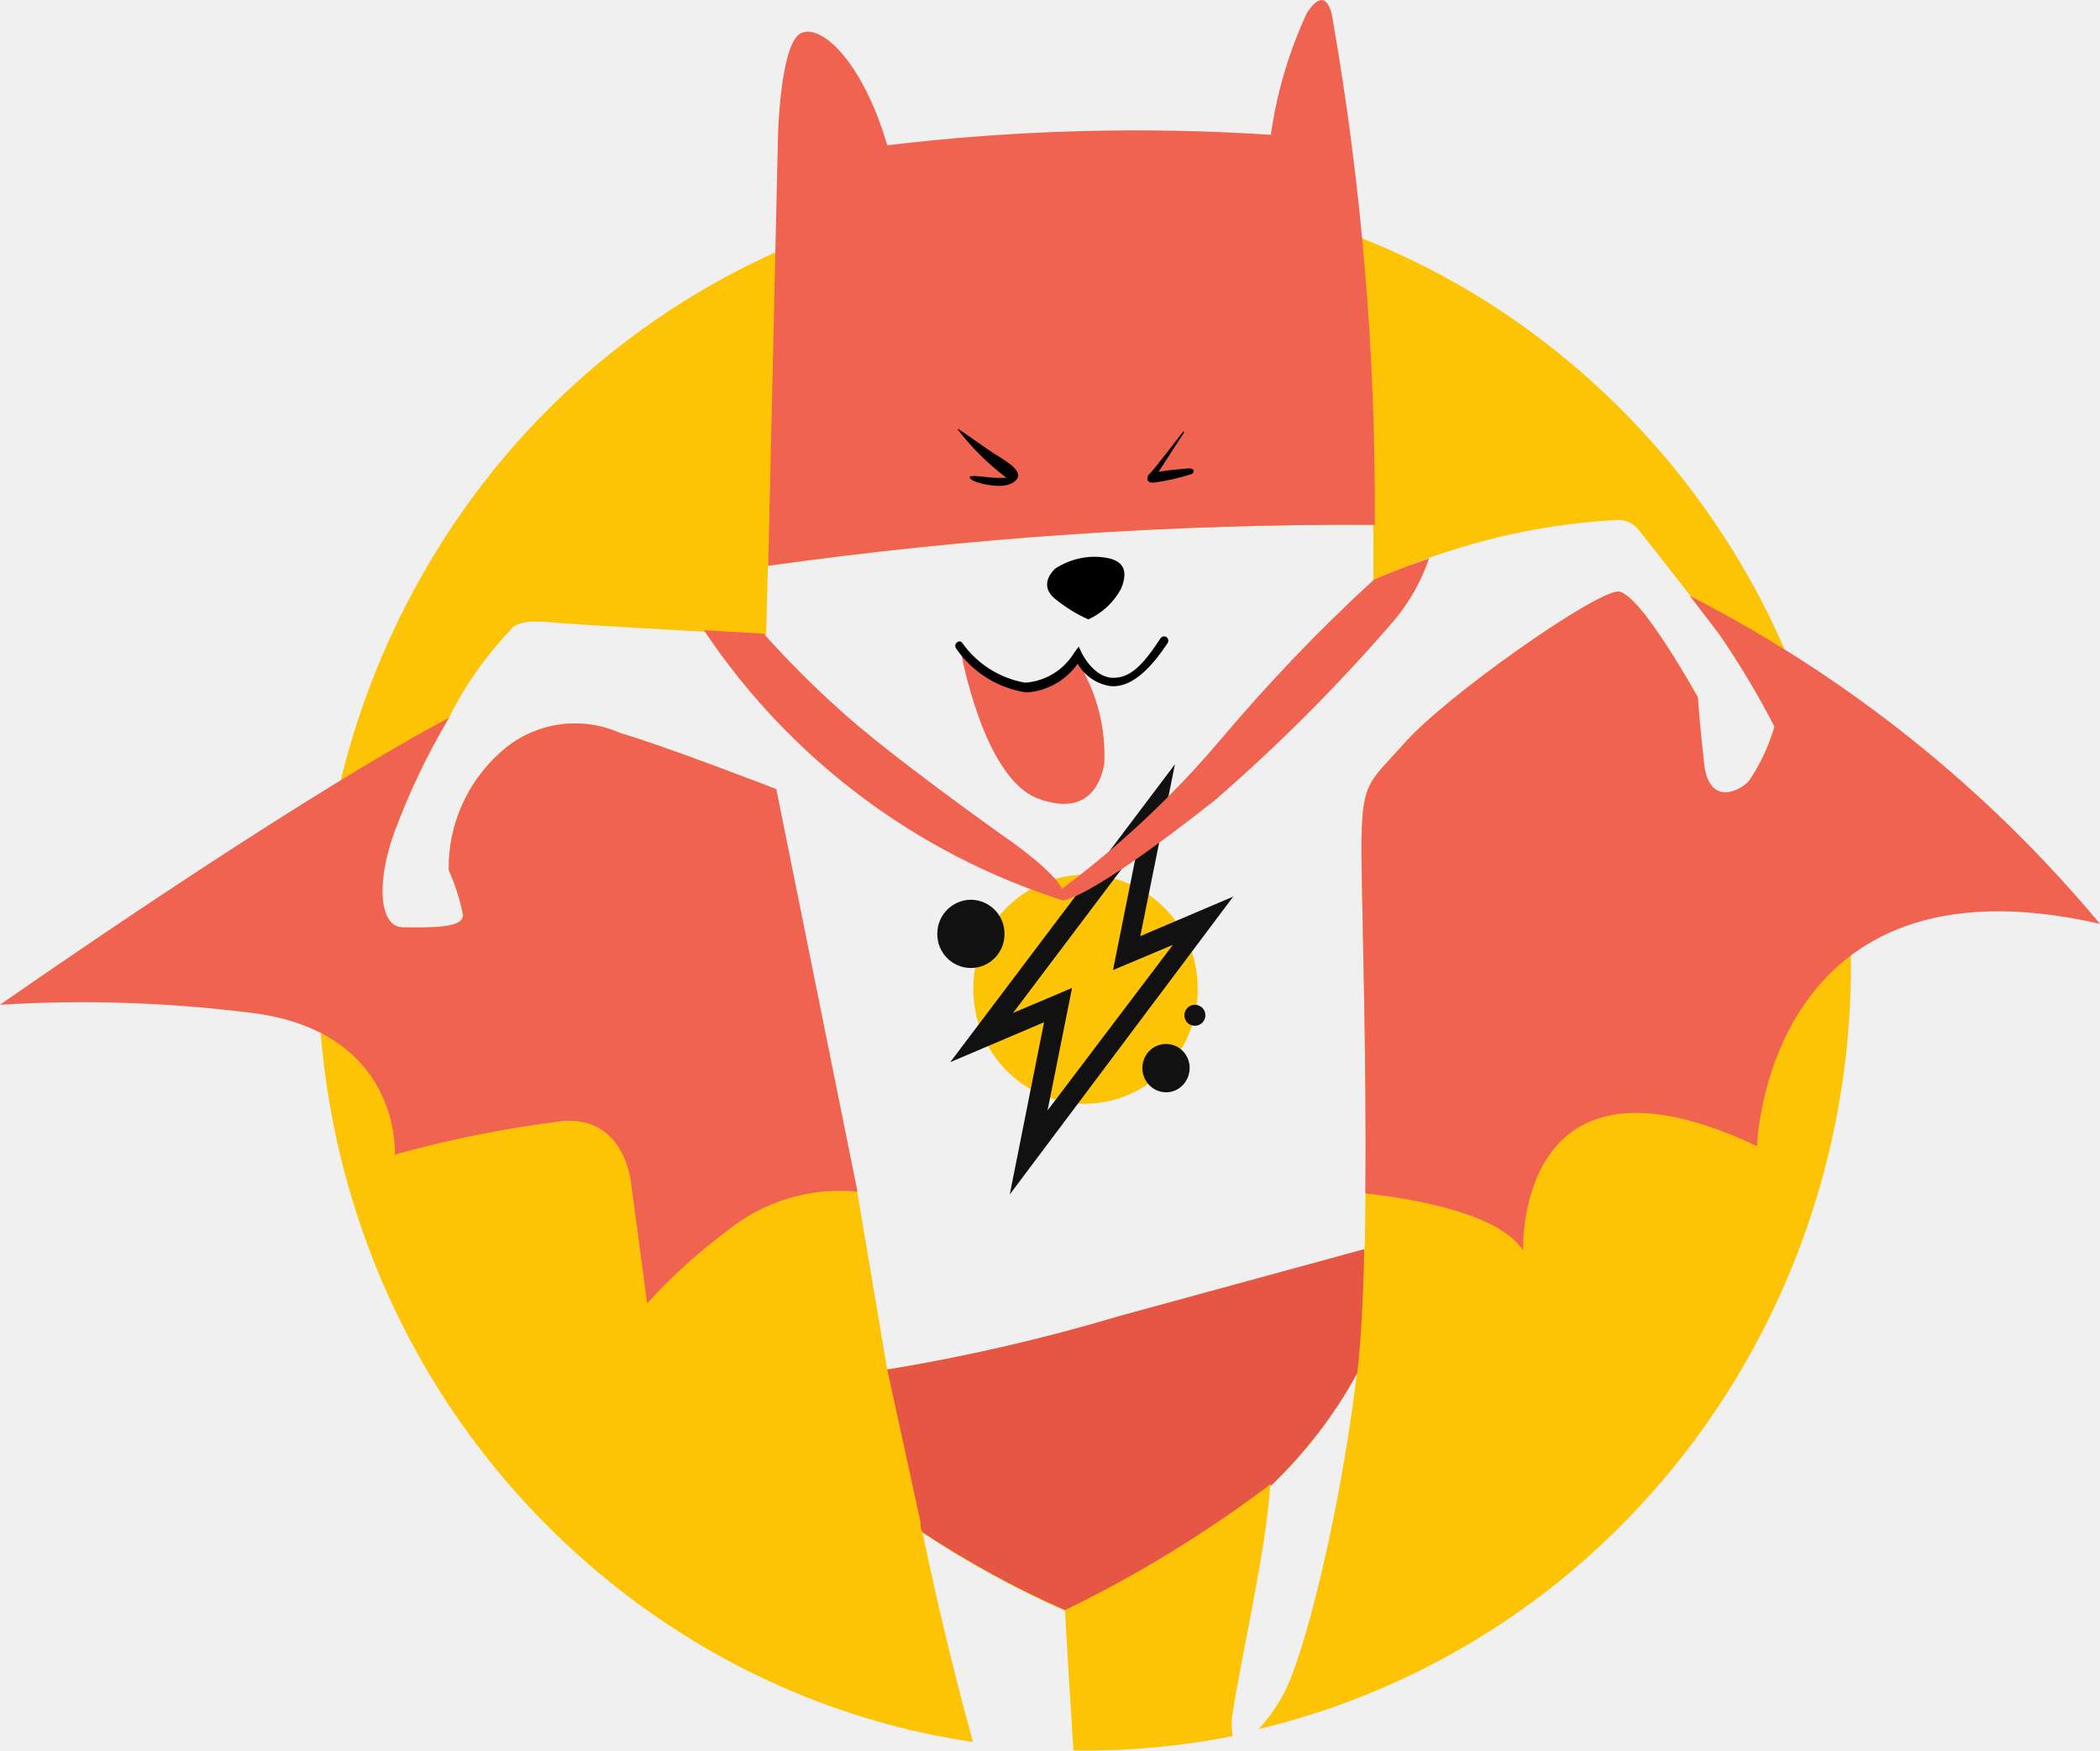
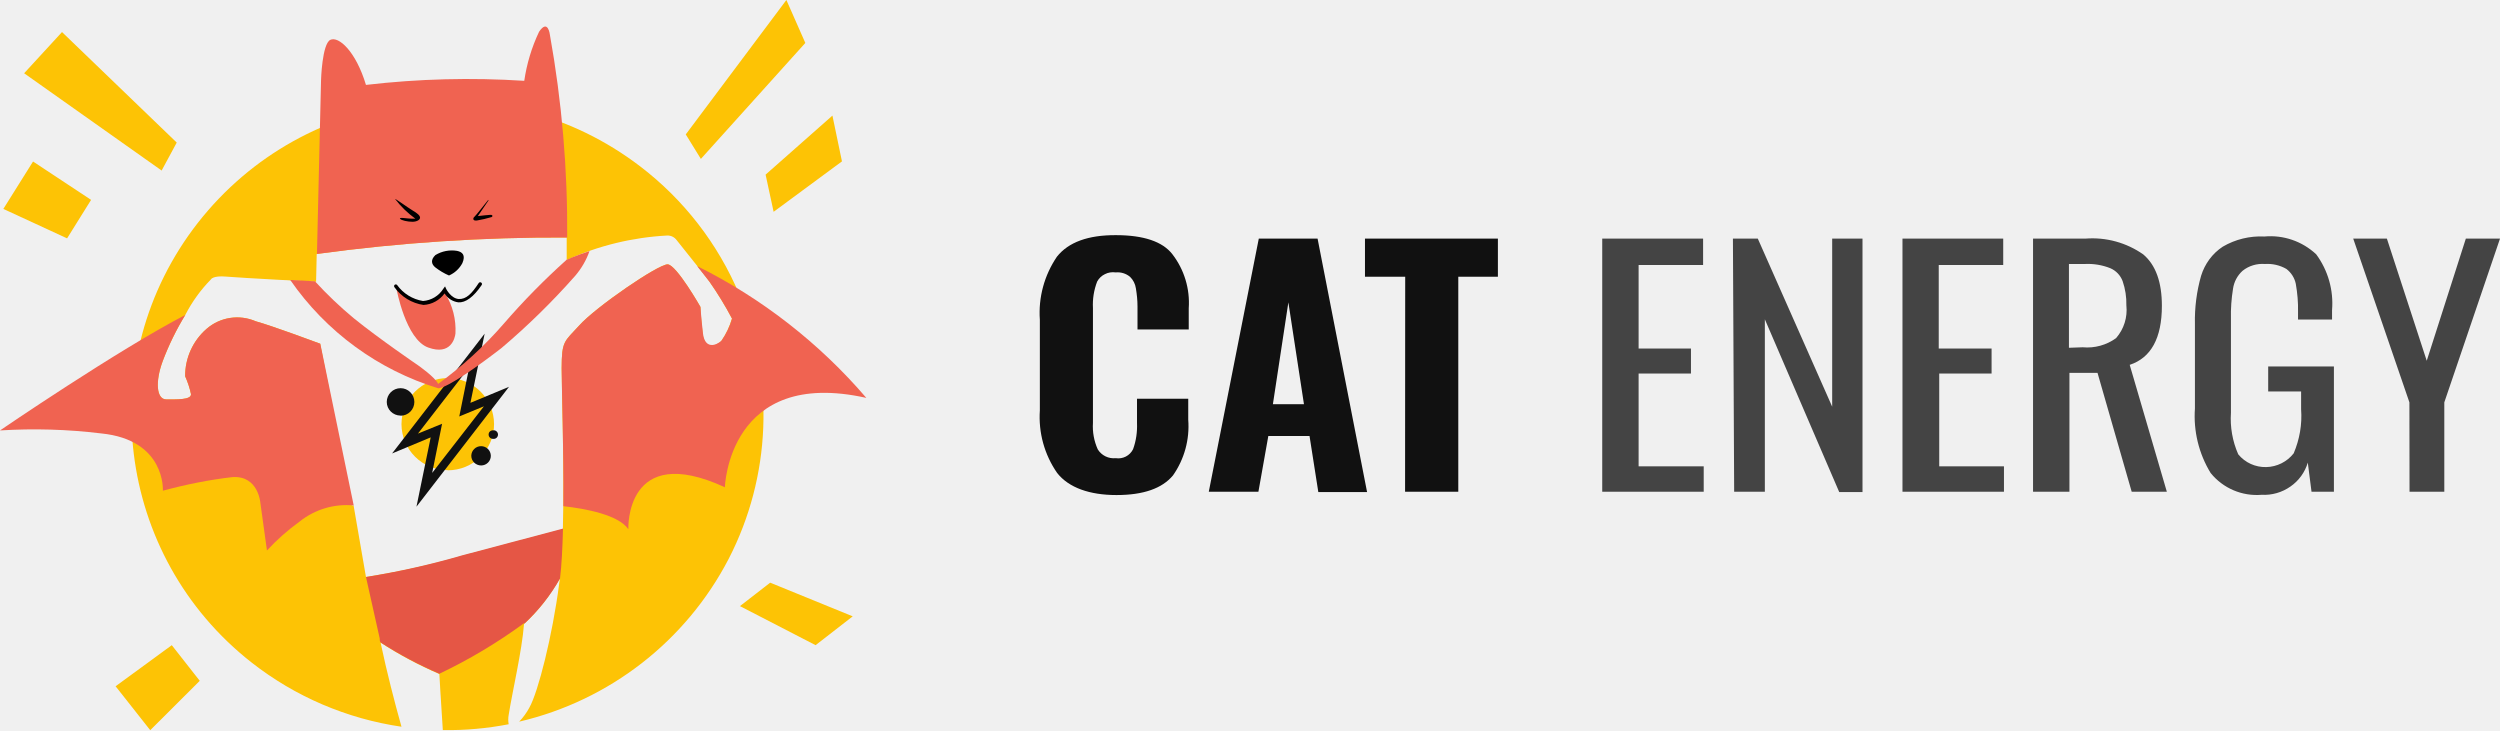
- <svg xmlns="http://www.w3.org/2000/svg" viewBox="0 0 60 50" fill="none">
-   <path d="M51.2 19.05a22.3 22.3 0 0 0-6.88-9.13 21.5 21.5 0 0 0-21.62-2.95 21.95 21.95 0 0 0-9 6.97 22.76 22.76 0 0 0-3.04 22.04 22.31 22.31 0 0 0 6.78 9.22c3 2.42 6.57 4 10.36 4.56-.5-1.82-1-3.84-1.44-5.98 1.29.86 2.65 1.6 4.07 2.23 0 0 .1 1.88.24 3.99a21.7 21.7 0 0 0 4.55-.41 1.9 1.9 0 0 1 0-.67c.25-1.63.94-4.57 1.07-6.46.99-.94 1.83-2.03 2.48-3.24l-.05.39c-.47 3.71-1.45 7.68-2.05 8.78-.2.37-.43.7-.71 1 3.1-.74 6-2.16 8.5-4.15 2.5-2 4.55-4.53 6-7.42a22.73 22.73 0 0 0 .75-18.77Zm-1.25 3.3c-.38.38-1.15.64-1.28-.5a30.8 30.8 0 0 1-.16-1.93s-1.65-2.99-2.27-3.02c-.62-.04-4.99 3.02-6.14 4.36-1 1.12-1.2 1.05-1.2 3.03 0 1.49.19 7.12.09 11.43l-6.97 1.9a53.8 53.8 0 0 1-6.67 1.5l-.86-5.09h-.12l-2.2-11.49s-3.25-1.26-4.45-1.6a3.16 3.16 0 0 0-3.42.55 4.42 4.42 0 0 0-1.48 3.36c.18.4.32.83.4 1.27.05.42-1.02.37-1.7.37-.69 0-.79-1.25-.25-2.73a19.9 19.9 0 0 1 1.56-3.26c.46-.93 1.06-1.78 1.77-2.52 0 0 .12-.3 1.07-.21.95.09 6.22.37 6.22.37l.05-1.98c5.73-.8 11.51-1.2 17.3-1.17v1.6a18.95 18.95 0 0 1 6.97-1.74.76.76 0 0 1 .65.34c.3.37 2.06 2.61 2.27 2.94.57.83 1.1 1.7 1.57 2.61a5.5 5.5 0 0 1-.75 1.6v.02Z" fill="#FDC305" />
-   <path d="m48.28 17.02.86 1.12c.57.84 1.1 1.72 1.56 2.62a5.5 5.5 0 0 1-.73 1.55c-.38.38-1.16.63-1.28-.5-.13-1.14-.18-1.89-.18-1.89s-1.65-2.99-2.27-3.02c-.62-.04-4.99 3.02-6.14 4.36-1 1.12-1.2 1.05-1.2 3.03 0 1.3.15 5.8.11 9.8 1.55.17 3.83.6 4.51 1.63 0 0-.25-6.26 6.68-2.98 0 0 .24-8.54 9.8-6.35a37.5 37.5 0 0 0-11.72-9.37Zm-9-2.02c.03-4.84-.37-9.67-1.2-14.43 0 0-.13-1.13-.74-.2-.51 1.1-.86 2.27-1.03 3.48a59.42 59.42 0 0 0-10.96.3c-.7-2.4-1.9-3.49-2.47-3.2-.58.29-.65 2.86-.65 2.86l-.28 12.35a121 121 0 0 1 17.33-1.17Z" fill="#F06351" />
-   <path d="M38.78 39.22c.11-.93.17-2.17.2-3.54l-6.96 1.9a53.8 53.8 0 0 1-6.67 1.54l.95 4.36c0 .1 0 .2.06.29 1.3.85 2.65 1.6 4.07 2.22 2.07-1 4.04-2.21 5.88-3.6v.05c.98-.94 1.82-2.02 2.47-3.22Z" fill="#E55645" />
-   <path d="M27.37 12.26c-.05-.08.85.6 1.2.8.35.22.52.37.52.52 0 .15-.22.3-.53.3-.3 0-.78-.1-.85-.23-.07-.12.51 0 .8 0h.25c-.53-.4-1-.86-1.4-1.39Zm6.41.1s-.86 1.12-.93 1.17c-.08.05-.15.3.16.25.35-.05.7-.13 1.04-.24.1-.06.06-.18-.1-.16-.16.02-.58.04-.85.1l.72-1.11s.03-.1-.04-.01Zm-2.68 5.33c.4-.18.72-.49.93-.87.24-.58 0-.8-.38-.88-.52-.1-1.05.01-1.5.3-.33.32-.29.64 0 .87.3.24.6.43.94.58Z" fill="#000" />
-   <path d="M30.79 18.79a1.46 1.46 0 0 1-1.25.86c-.47.04-.94-.1-1.32-.39a1.7 1.7 0 0 1-.45-.4.85.85 0 0 0-.31-.21s.64 3.59 2.2 4.16c1.55.58 1.84-.66 1.89-1 .05-.99-.2-1.97-.7-2.82 0-.26-.02-.09-.06-.2Z" fill="#F06351" />
-   <path d="M29.33 19.78a2.96 2.96 0 0 1-2-1.24.13.13 0 0 1 0-.18.12.12 0 0 1 .13-.03l.03.03a2.78 2.78 0 0 0 1.8 1.14 1.78 1.78 0 0 0 1.41-.87l.12-.16.09.19s.32.66.85.7c.53.03.9-.37 1.4-1.13a.12.12 0 0 1 .17-.03c.02.01.04.04.05.08 0 .03 0 .06-.02.09-.57.86-1.1 1.27-1.62 1.23a1.3 1.3 0 0 1-.95-.64 1.95 1.95 0 0 1-1.46.82Z" fill="#000" />
-   <path d="M31 31.53a3.25 3.25 0 0 0 3.22-3.27 3.25 3.25 0 0 0-3.21-3.28 3.24 3.24 0 0 0-3.2 3.28c0 1.8 1.43 3.27 3.2 3.27Z" fill="#FDC305" />
-   <path d="m35.26 25.6-2.68 1.14.99-4.91-6.42 8.51 2.68-1.14-.98 4.92 6.4-8.53Zm-6.32 3.34 3.56-4.72-.7 3.49 1.71-.72-3.58 4.73.7-3.5-1.7.72Zm-1.2-1.29c.53 0 .96-.43.96-.97a.97.97 0 0 0-.96-.98.97.97 0 0 0-.96.98c0 .54.43.97.96.97Zm5.58 3.55c.37 0 .67-.31.67-.7 0-.37-.3-.68-.67-.68-.38 0-.68.3-.68.69 0 .38.3.69.68.69Zm.82-1.9a.3.3 0 0 0 .3-.3.3.3 0 0 0-.3-.3.3.3 0 0 0-.3.3c0 .17.13.3.3.3Z" fill="#111" />
-   <path d="M39.24 16.57c-1.55 1.42-3 2.94-4.36 4.55a27.48 27.48 0 0 1-4.54 4.27c-.19-.46-1.4-1.32-1.4-1.32s-2.68-1.88-4.44-3.35a27.62 27.62 0 0 1-2.68-2.62l-1.71-.1a19.39 19.39 0 0 0 10.26 7.72c.73-.13 2.8-1.64 4.35-2.87a49.8 49.8 0 0 0 5.13-5.15c.43-.52.76-1.1.98-1.75-.98.34-1.6.62-1.6.62Zm-17.06 5.97s-3.26-1.26-4.46-1.6a3.16 3.16 0 0 0-3.42.55 4.42 4.42 0 0 0-1.48 3.36c.18.4.32.83.41 1.27.04.42-1.03.37-1.71.37-.68 0-.79-1.25-.25-2.73a19.9 19.9 0 0 1 1.56-3.26c-4.66 2.48-12.83 8.2-12.83 8.2a38.4 38.4 0 0 1 7 .21c4.5.46 4.28 4.07 4.28 4.07 1.58-.44 3.19-.76 4.81-.96 1.82-.13 1.95 1.85 1.95 1.85l.45 3.36c.69-.76 1.45-1.45 2.27-2.06a5.11 5.11 0 0 1 3.74-1.13l-2.32-11.5Z" fill="#F06351" />
+ <svg xmlns="http://www.w3.org/2000/svg" viewBox="0 0 202 59" fill="none">
+   <g clip-path="url(#a)">
+     <path d="M59.74 23.8a25.42 25.42 0 0 0-8.03-10.37 25.63 25.63 0 0 0-35.72 4.57 25.33 25.33 0 0 0 4.35 35.54 25.63 25.63 0 0 0 12.1 5.18c-.58-2.07-1.17-4.36-1.69-6.8 1.5.98 3.1 1.83 4.75 2.54 0 0 .12 2.14.28 4.53 1.78.03 3.56-.13 5.32-.47a2.1 2.1 0 0 1 0-.75c.29-1.85 1.08-5.2 1.24-7.35a15.1 15.1 0 0 0 2.9-3.68l-.06.44c-.55 4.22-1.7 8.74-2.4 9.98-.22.42-.5.8-.83 1.15a25.65 25.65 0 0 0 16.93-13.16 25.32 25.32 0 0 0 .86-21.34Zm-1.46 3.77c-.44.42-1.35.71-1.5-.58-.15-1.29-.19-2.2-.19-2.2s-1.93-3.4-2.64-3.43c-.72-.04-5.82 3.44-7.17 4.96-1.16 1.28-1.4 1.19-1.4 3.44 0 1.7.23 8.1.1 13l-8.13 2.15c-2.55.73-5.15 1.3-7.78 1.71l-1-5.78h-.14l-2.56-13.07s-3.8-1.42-5.2-1.81a3.77 3.77 0 0 0-3.99.62 5.03 5.03 0 0 0-1.72 3.82c.2.46.37.95.47 1.44.05.48-1.2.43-2 .43-.79 0-.9-1.43-.28-3.1a22.1 22.1 0 0 1 1.82-3.72 11.78 11.78 0 0 1 2.06-2.86s.14-.34 1.25-.24c1.1.1 7.26.42 7.26.42l.05-2.25c6.7-.92 13.44-1.36 20.2-1.33v1.82a22.58 22.58 0 0 1 8.12-1.98.91.91 0 0 1 .77.38c.33.43 2.4 2.98 2.64 3.34a27.6 27.6 0 0 1 1.82 2.98 6.17 6.17 0 0 1-.86 1.83Z" fill="#FDC305" />
+     <path d="m56.33 21.5 1 1.27a27.6 27.6 0 0 1 1.82 2.98 6.17 6.17 0 0 1-.85 1.77c-.44.42-1.35.71-1.5-.58-.15-1.29-.2-2.14-.2-2.14s-1.94-3.4-2.65-3.44c-.72-.04-5.82 3.44-7.17 4.96-1.16 1.28-1.4 1.19-1.4 3.44 0 1.49.18 6.6.14 11.14 1.8.2 4.46.7 5.25 1.86 0 0-.29-7.12 7.8-3.39 0 0 .28-9.71 11.43-7.22a43.58 43.58 0 0 0-13.67-10.65Zm-10.5-2.3c.04-5.5-.43-11-1.4-16.4 0 0-.15-1.3-.87-.24-.6 1.26-1 2.6-1.2 3.97a71.13 71.13 0 0 0-12.79.33c-.82-2.72-2.21-3.96-2.88-3.64-.67.33-.75 3.26-.75 3.26l-.33 14.04c6.7-.92 13.45-1.36 20.22-1.33Z" fill="#F06351" />
+     <path d="M45.25 46.74c.13-1.06.2-2.47.24-4.03l-8.14 2.16a64.15 64.15 0 0 1-7.78 1.75l1.11 4.96c0 .11 0 .22.07.33 1.5.97 3.1 1.82 4.75 2.53a42.36 42.36 0 0 0 6.86-4.1v.06a15.11 15.11 0 0 0 2.89-3.66Z" fill="#E55645" />
+     <path d="M31.93 16.09c-.05-.1 1 .67 1.4.91.41.24.61.42.61.59 0 .17-.26.33-.62.33s-.91-.11-1-.25c-.07-.14.6 0 .94 0h.3a8.04 8.04 0 0 1-1.63-1.58Zm7.48.11s-1 1.27-1.09 1.33c-.09.06-.17.33.2.29.4-.07.81-.16 1.2-.28.12-.06.08-.2-.11-.18-.19.02-.68.05-1 .1l.85-1.25s.03-.12-.05-.01Zm-3.13 6.06c.46-.2.84-.55 1.08-1 .28-.65 0-.9-.43-.99-.6-.1-1.23.02-1.75.34-.39.37-.34.73 0 1 .34.26.7.48 1.1.65Z" fill="#000" />
+     <path d="M35.92 23.5c-.12.23-.27.44-.46.6-.29.23-.63.36-1 .38-.55.05-1.1-.1-1.54-.44a2 2 0 0 1-.52-.44 1 1 0 0 0-.36-.25s.74 4.08 2.56 4.73c1.82.66 2.16-.75 2.2-1.13a5.56 5.56 0 0 0-.81-3.21c0-.3-.02-.1-.07-.23Z" fill="#F06351" />
+     <path d="M34.22 24.64a3.5 3.5 0 0 1-2.34-1.42.15.15 0 0 1 0-.2.14.14 0 0 1 .1-.04.14.14 0 0 1 .1.04 3.2 3.2 0 0 0 2.1 1.3 2.11 2.11 0 0 0 1.64-.99l.14-.19.1.22s.38.75 1 .8c.61.03 1.05-.42 1.62-1.29a.14.14 0 0 1 .24.16c-.66.97-1.3 1.44-1.89 1.4a1.55 1.55 0 0 1-1.11-.72 2.25 2.25 0 0 1-1.7.93Z" fill="#000" />
+     <path d="M36.18 38a3.73 3.73 0 0 0 3.74-3.73 3.73 3.73 0 0 0-3.74-3.72 3.73 3.73 0 0 0-3.74 3.72 3.73 3.73 0 0 0 3.74 3.72Z" fill="#FDC305" />
+     <path d="m41.14 31.25-3.13 1.3 1.15-5.59-7.48 9.68 3.12-1.3-1.15 5.6 7.49-9.7Zm-7.38 3.8 4.15-5.37-.8 3.97 1.99-.82-4.18 5.38.8-3.97-1.96.8Zm-1.39-1.46c.61 0 1.11-.5 1.11-1.11a1.11 1.11 0 1 0-2.23 0c0 .6.5 1.1 1.12 1.1Zm6.5 4.02c.44 0 .79-.35.79-.78a.79.79 0 0 0-.79-.78.79.79 0 0 0-.79.78c0 .43.36.78.8.78Zm.96-2.15a.35.35 0 1 0 0-.69c-.2 0-.35.15-.35.34 0 .2.16.35.35.35Z" fill="#111" />
+     <path d="M45.78 20.99a57.14 57.14 0 0 0-5.08 5.17 31.74 31.74 0 0 1-5.3 4.86c-.22-.53-1.63-1.51-1.63-1.51s-3.13-2.13-5.19-3.8a31.74 31.74 0 0 1-3.13-2.98l-2-.11a22.57 22.57 0 0 0 11.98 8.76c.86-.13 3.27-1.85 5.08-3.25a57.36 57.36 0 0 0 5.98-5.86c.5-.59.89-1.26 1.14-1.98-1.14.37-1.85.7-1.85.7Z" fill="#F06351" />
+     <path d="m65.07 3.47-8.44 9.37-1.22-1.98 8.13-10.86 1.53 3.47Zm-2.57 13.65 5.53-4.08-.77-3.7-5.4 4.77.65 3.01Zm-2.72 31.85 6.12 3.16 3-2.33-6.67-2.72-2.45 1.9Zm-57.83-43.05 3.06-3.33 9.27 8.93-1.22 2.26-11.11-7.86Zm5.41 10.23-4.69-3.1-2.4 3.83 5.15 2.38 1.94-3.11Zm6.52 35.98-4.54 3.32 2.8 3.55 4-3.99-2.26-2.88Z" fill="#FDC305" />
+     <path d="M25.87 27.77s-3.8-1.42-5.2-1.81a3.77 3.77 0 0 0-3.99.62 5.03 5.03 0 0 0-1.72 3.82c.2.46.37.95.47 1.44.05.48-1.2.43-2 .43-.79 0-.9-1.43-.28-3.1a22.1 22.1 0 0 1 1.82-3.72c-5.44 2.82-14.97 9.33-14.97 9.33a44.6 44.6 0 0 1 8.17.24c5.24.52 4.99 4.63 4.99 4.63 1.84-.5 3.72-.88 5.62-1.1 2.11-.14 2.26 2.1 2.26 2.1l.53 3.83c.8-.87 1.69-1.65 2.64-2.34a6.07 6.07 0 0 1 4.37-1.3l-2.7-13.07Z" fill="#F06351" />
+     <path d="M85.42 38.22a7.92 7.92 0 0 1-1.4-5.06v-7.32c-.13-1.8.36-3.6 1.38-5.1.93-1.17 2.52-1.75 4.76-1.74 2.25 0 3.77.52 4.56 1.53a6.43 6.43 0 0 1 1.33 4.38v1.71h-4.14v-1.86c0-.49-.05-.98-.13-1.46a1.62 1.62 0 0 0-.47-.93 1.58 1.58 0 0 0-1.16-.36c-.3-.04-.6 0-.87.14a1.4 1.4 0 0 0-.63.6 5.2 5.2 0 0 0-.34 2.14v9.28a4.5 4.5 0 0 0 .39 2.14 1.52 1.52 0 0 0 1.45.71 1.33 1.33 0 0 0 1.4-.72c.25-.68.35-1.4.32-2.13v-1.95h4.14v1.69a6.93 6.93 0 0 1-1.23 4.5c-.88 1.06-2.4 1.59-4.57 1.59-2.16 0-3.85-.59-4.79-1.78Zm16.28-18.94h4.76l4 20.48h-3.94l-.71-4.53h-3.33l-.8 4.5h-4.01l4.04-20.45Zm3.66 13.38-1.26-8.23-1.25 8.23h2.51Zm8.18-10.3h-3.25v-3.08h10.74v3.08h-3.2v17.37h-4.3l.01-17.37Z" fill="#111" />
+     <path d="M129.46 19.28h8.15v2.13h-5.21v6.75h4.23v2.02h-4.23v7.5h5.26v2.05h-8.2v-20.45Zm10.57 0h2l6.01 13.58v-13.58h2.45v20.48h-1.88l-6.01-13.96v13.93h-2.48l-.1-20.45Zm13.69 0h8.14v2.13h-5.21v6.75h4.27v2.02h-4.23v7.5h5.23v2.05h-8.2v-20.45Zm10.55 0h4.23a7.16 7.16 0 0 1 4.68 1.28c1 .85 1.5 2.23 1.5 4.15 0 2.6-.87 4.2-2.6 4.77l3 10.25h-2.84l-2.76-9.6h-2.27v9.6h-2.94v-20.45Zm4.01 8.78c.97.09 1.93-.18 2.7-.74a3.46 3.46 0 0 0 .83-2.65 5.55 5.55 0 0 0-.3-1.95 1.83 1.83 0 0 0-1-1.05 4.89 4.89 0 0 0-2.05-.34h-1.29v6.77l1.11-.04Zm10.34 10.16a8.82 8.82 0 0 1-1.27-5.22v-6.82c-.03-1.32.14-2.64.5-3.9.3-.96.9-1.79 1.75-2.35a6.05 6.05 0 0 1 3.36-.82 5.4 5.4 0 0 1 4.19 1.44 6.69 6.69 0 0 1 1.28 4.51v.76h-2.75v-.63c.02-.76-.05-1.51-.18-2.26-.1-.48-.37-.9-.76-1.2a3.07 3.07 0 0 0-1.73-.4c-.65-.05-1.3.14-1.81.55-.42.38-.69.89-.77 1.44-.13.8-.19 1.61-.17 2.43v7.6a7.15 7.15 0 0 0 .59 3.36 2.83 2.83 0 0 0 2.26 1.03 2.9 2.9 0 0 0 2.22-1.11c.48-1.13.69-2.35.6-3.56v-1.44h-2.66v-2.02h5.31v10.12h-1.81l-.3-2.35a3.6 3.6 0 0 1-1.4 1.93 3.7 3.7 0 0 1-2.33.67 4.79 4.79 0 0 1-4.12-1.76Zm16.06-5.71-4.54-13.23h2.72l3.22 9.87 3.16-9.87h2.76l-4.5 13.23v7.22h-2.81l-.01-7.22Z" fill="#444" />
+   </g>
+   <defs>
+     <clipPath id="a">
+       <path fill="#fff" d="M0 0h202v59h-202z" />
+     </clipPath>
+   </defs>
</svg>
